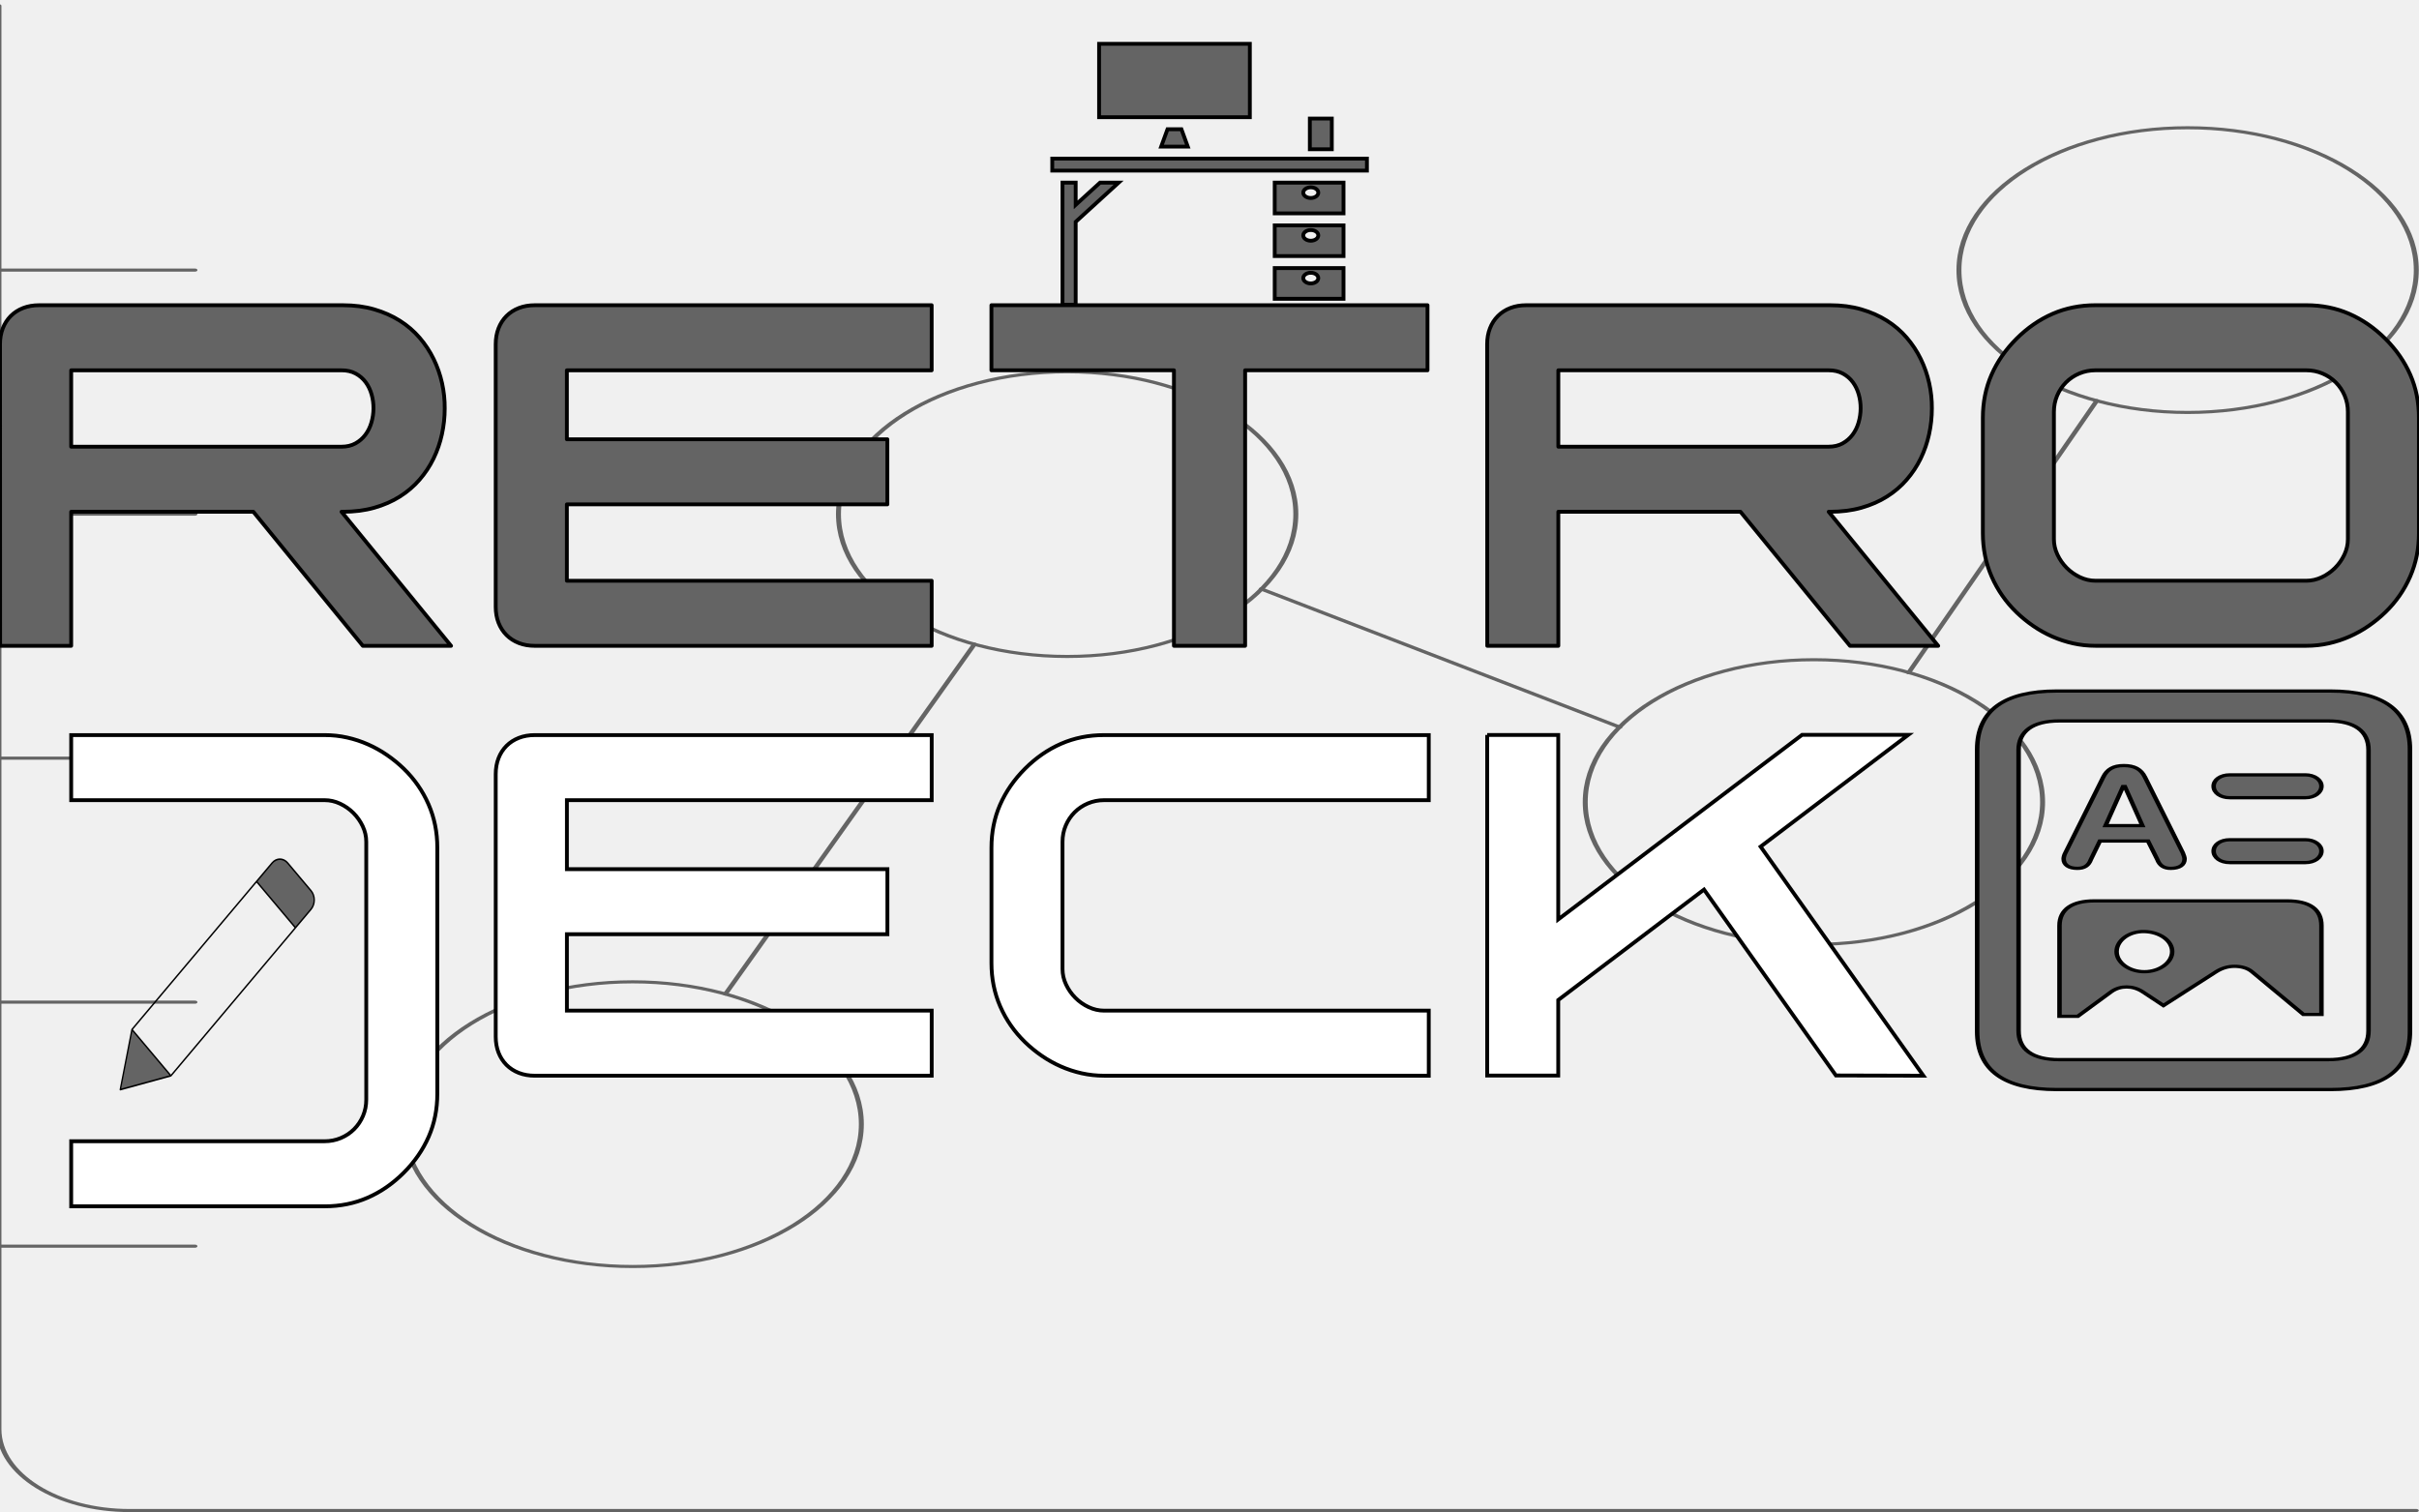
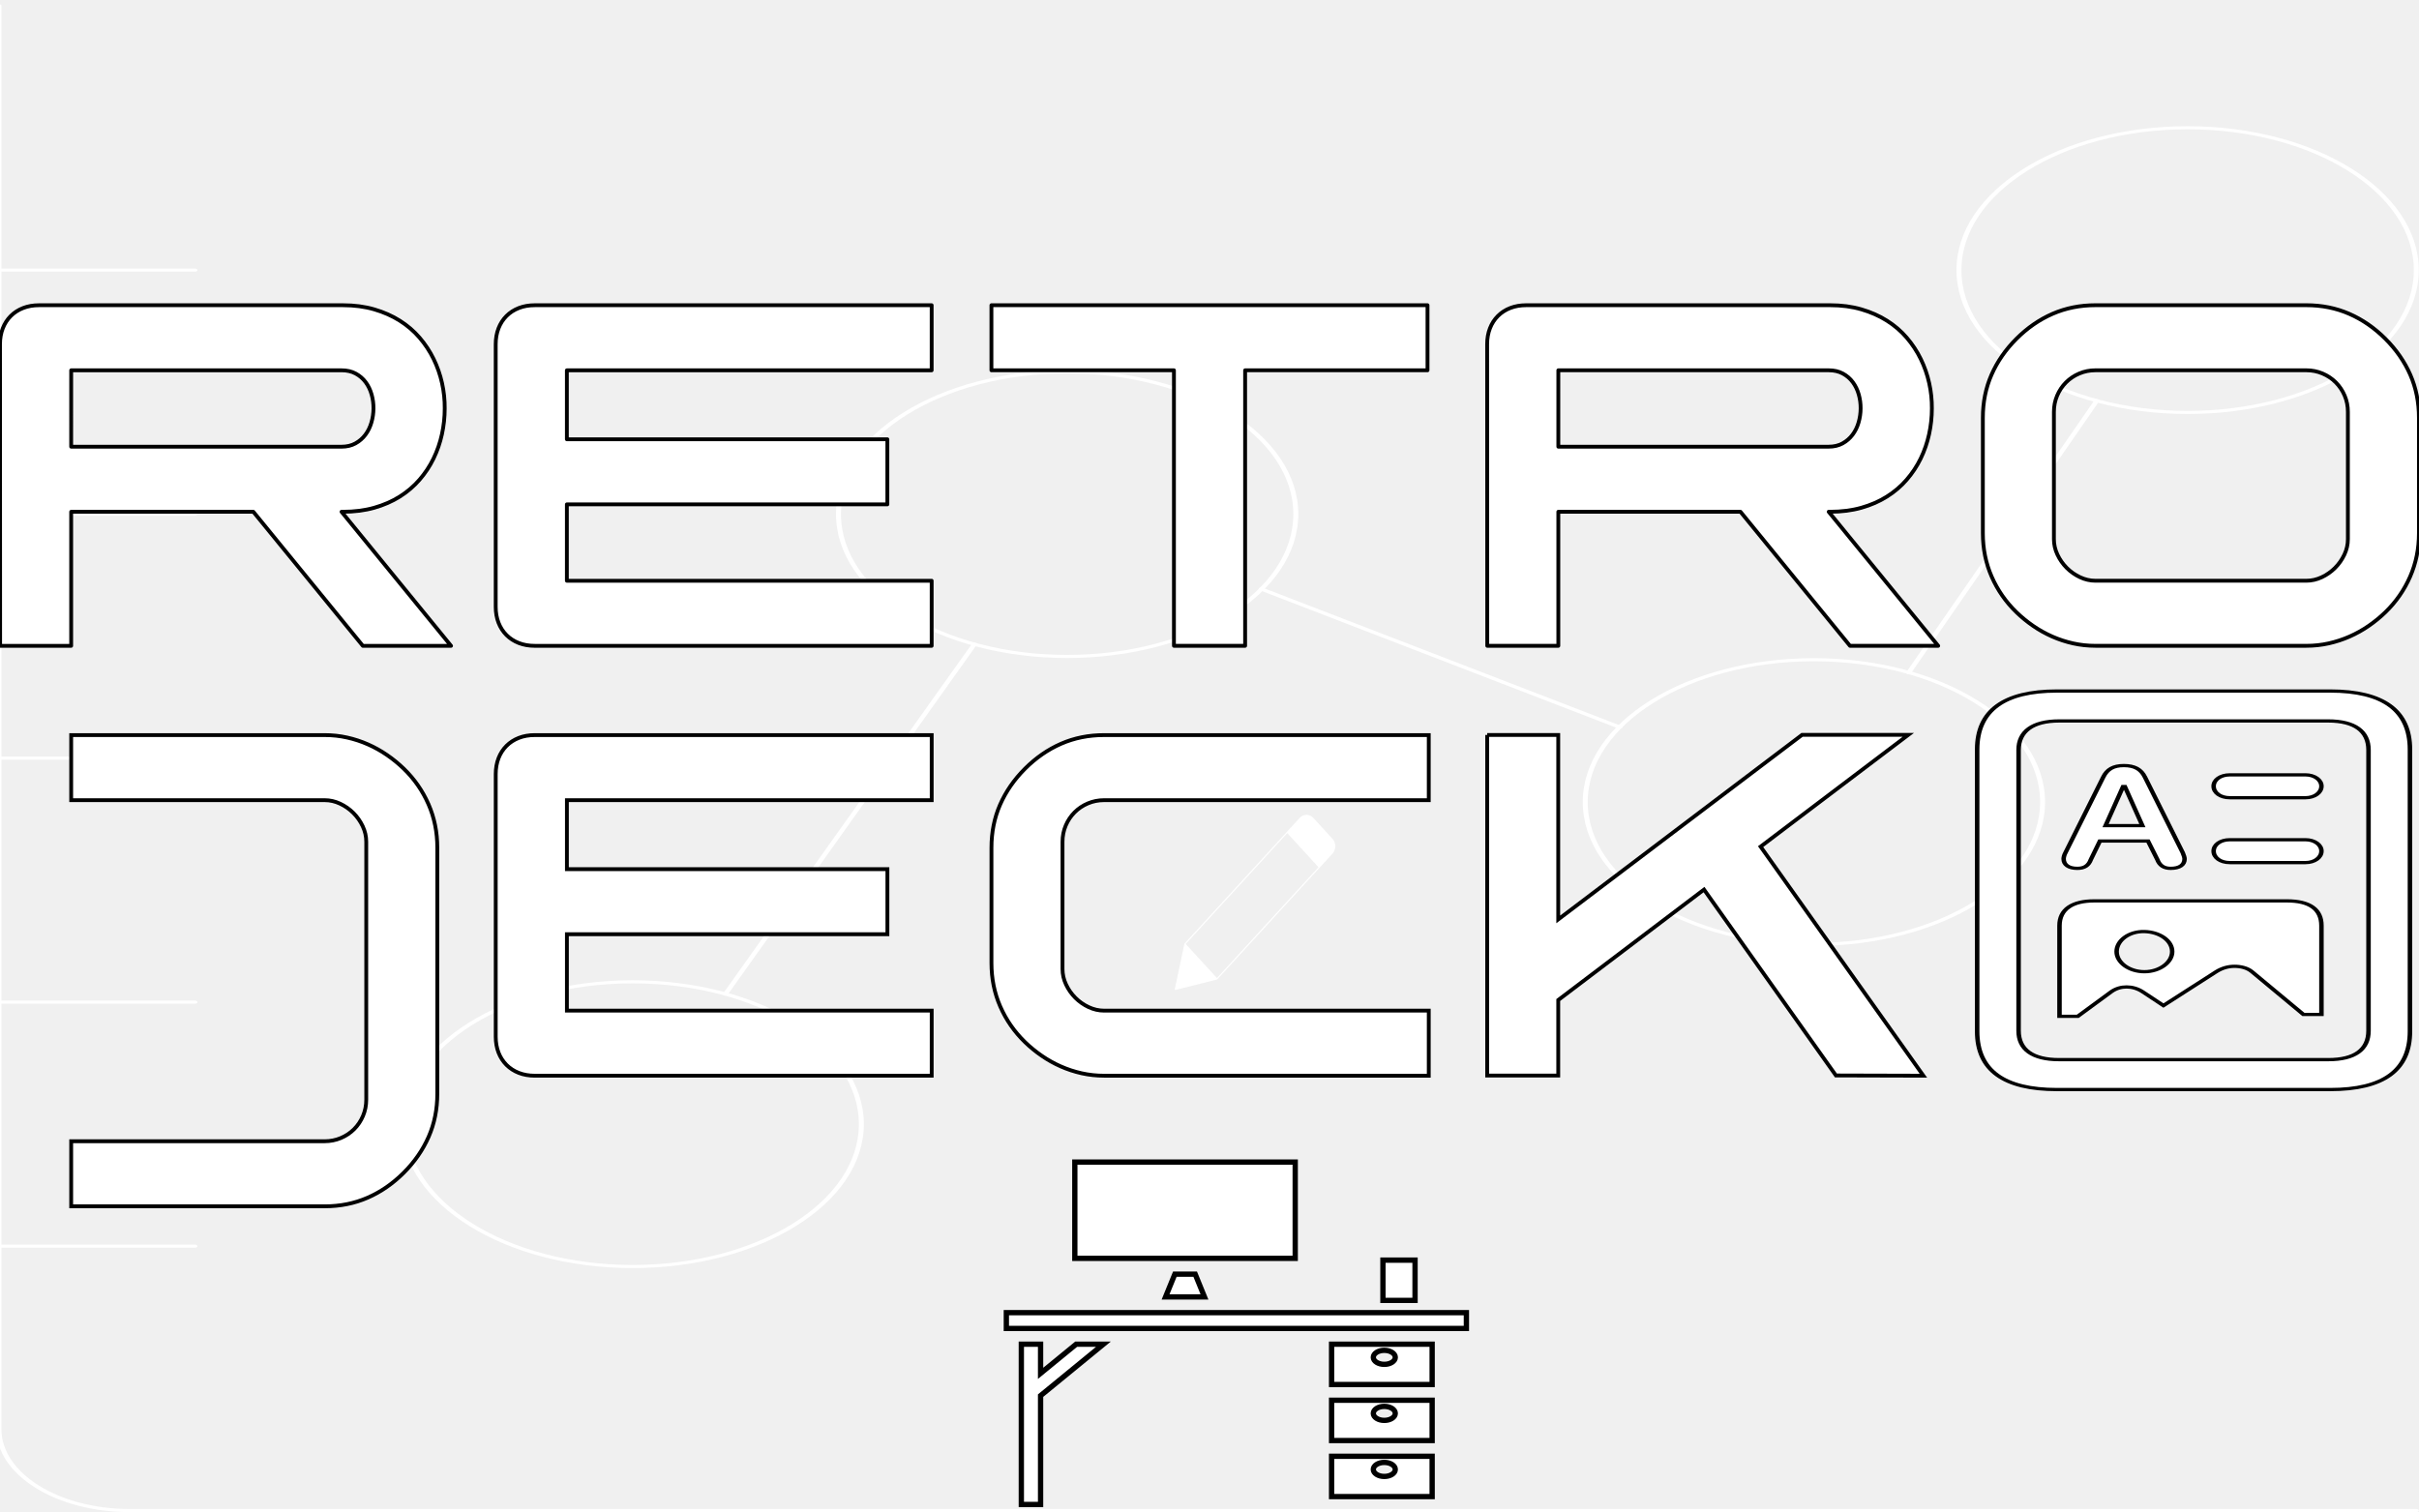
<svg xmlns="http://www.w3.org/2000/svg" id="svg29" version="1.1" viewBox="0 0 1280 800" xml:space="preserve">
  <defs id="defs33">
    <rect x="647.104" y="624.449" width="72.215" height="60.887" id="rect1" />
    <linearGradient id="linearGradient21" x2="1" gradientTransform="matrix(282.08 0 0 150 0 75)" gradientUnits="userSpaceOnUse">
      <stop id="stop18" stop-color="#c957e6" offset="0" />
      <stop id="stop21" stop-color="#1a9fff" offset="0.57" />
    </linearGradient>
    <linearGradient id="linearGradient10">
      <stop style="stop-color:#000000;stop-opacity:1;" offset="0" id="stop10" />
      <stop style="stop-color:#000000;stop-opacity:0;" offset="1" id="stop11" />
    </linearGradient>
    <linearGradient id="linearGradient8947" x1="44.404" x2="1324.4" y1="472.79" y2="472.79" gradientUnits="userSpaceOnUse">
      <stop id="stop8941" stop-color="#c957e6" offset="0" style="stop-color:#cd1e1e;stop-opacity:1;" />
      <stop id="stop8943" stop-color="#1a9fff" offset="1" style="stop-color:#fff01a;stop-opacity:1;" />
    </linearGradient>
    <style id="style1">.a{fill:none;stroke:#000000;stroke-linecap:round;stroke-linejoin:round;}</style>
  </defs>
  <linearGradient id="_Linear1" x2="1" gradientTransform="matrix(282.08 0 0 150 0 75)" gradientUnits="userSpaceOnUse">
    <stop id="stop2" stop-color="#c957e6" offset="0" />
    <stop id="stop4" stop-color="#c957e6" offset=".01" />
    <stop id="stop6" stop-color="#1a9fff" offset="0.9" style="stop-color:#fff01a;stop-opacity:1;" />
    <stop id="stop8" stop-color="#1a9fff" offset="1" style="stop-color:#fff01a;stop-opacity:1;" />
  </linearGradient>
-   <g id="g8" transform="matrix(34.57104,0,0,21.52541,-190.7011,-115.3503)" style="stroke-width:0.076;stroke-dasharray:none;stroke:#646464;stroke-opacity:1">
-     <path class="a" d="m 5.5,5.5 v 35 a 2,2 0 0 0 2,2 h 35" id="path1-2" style="stroke-width:0.076;stroke-dasharray:none;stroke:#646464;stroke-opacity:1" />
-     <line class="a" x1="5.5" y1="36" x2="8.5" y2="36" id="line1" style="stroke-width:0.076;stroke-dasharray:none;stroke:#646464;stroke-opacity:1" />
-     <line class="a" x1="5.5" y1="30" x2="8.5" y2="30" id="line2" style="stroke-width:0.076;stroke-dasharray:none;stroke:#646464;stroke-opacity:1" />
-     <line class="a" x1="5.5" y1="24" x2="8.5" y2="24" id="line3" style="stroke-width:0.076;stroke-dasharray:none;stroke:#646464;stroke-opacity:1" />
-     <line class="a" x1="5.5" y1="18" x2="8.5" y2="18" id="line4" style="stroke-width:0.076;stroke-dasharray:none;stroke:#646464;stroke-opacity:1" />
-     <line class="a" x1="5.5" y1="12" x2="8.5" y2="12" id="line5" style="stroke-width:0.076;stroke-dasharray:none;stroke:#646464;stroke-opacity:1" />
-     <circle class="a" cx="39" cy="12" r="3.5" id="circle5" style="stroke-width:0.076;stroke-dasharray:none;stroke:#646464;stroke-opacity:1" />
-     <circle class="a" cx="33.28" cy="25.08" r="3.5" id="circle6" style="stroke-width:0.076;stroke-dasharray:none;stroke:#646464;stroke-opacity:1" />
-     <circle class="a" cx="21.85" cy="18" r="3.5" id="circle7" style="stroke-width:0.076;stroke-dasharray:none;stroke:#646464;stroke-opacity:1" />
-     <circle class="a" cx="15.2" cy="33" r="3.5" id="circle8" style="stroke-width:0.076;stroke-dasharray:none;stroke:#646464;stroke-opacity:1" />
-     <line class="a" x1="16.62" y1="29.8" x2="20.43" y2="21.2" id="line8" style="stroke-width:0.076;stroke-dasharray:none;stroke:#646464;stroke-opacity:1" />
-     <line class="a" x1="30.31" y1="23.24" x2="24.82" y2="19.84" id="line9" style="stroke-width:0.076;stroke-dasharray:none;stroke:#646464;stroke-opacity:1" />
-     <line class="a" x1="37.61" y1="15.21" x2="34.73" y2="21.9" id="line10" style="stroke-width:0.076;stroke-dasharray:none;stroke:#646464;stroke-opacity:1" />
+   <g id="g8" transform="matrix(34.57104,0,0,21.52541,-190.7011,-115.3503)" style="stroke-width:0.076;stroke-dasharray:none;stroke:#ffffff;stroke-opacity:1;fill:none;fill-opacity:1">
+     <path class="a" d="m 5.5,5.5 v 35 a 2,2 0 0 0 2,2 h 35" id="path1-2" style="stroke-width:0.076;stroke-dasharray:none;stroke:#ffffff;stroke-opacity:1;fill:none;fill-opacity:1" />
+     <line class="a" x1="5.5" y1="36" x2="8.5" y2="36" id="line1" style="stroke-width:0.076;stroke-dasharray:none;stroke:#ffffff;stroke-opacity:1;fill:none;fill-opacity:1" />
+     <line class="a" x1="5.5" y1="30" x2="8.5" y2="30" id="line2" style="stroke-width:0.076;stroke-dasharray:none;stroke:#ffffff;stroke-opacity:1;fill:none;fill-opacity:1" />
+     <line class="a" x1="5.5" y1="24" x2="8.5" y2="24" id="line3" style="stroke-width:0.076;stroke-dasharray:none;stroke:#ffffff;stroke-opacity:1;fill:none;fill-opacity:1" />
+     <line class="a" x1="5.5" y1="18" x2="8.5" y2="18" id="line4" style="stroke-width:0.076;stroke-dasharray:none;stroke:#ffffff;stroke-opacity:1;fill:none;fill-opacity:1" />
+     <line class="a" x1="5.5" y1="12" x2="8.5" y2="12" id="line5" style="stroke-width:0.076;stroke-dasharray:none;stroke:#ffffff;stroke-opacity:1;fill:none;fill-opacity:1" />
+     <circle class="a" cx="39" cy="12" r="3.5" id="circle5" style="stroke-width:0.076;stroke-dasharray:none;stroke:#ffffff;stroke-opacity:1;fill:none;fill-opacity:1" />
+     <circle class="a" cx="33.28" cy="25.08" r="3.5" id="circle6" style="stroke-width:0.076;stroke-dasharray:none;stroke:#ffffff;stroke-opacity:1;fill:none;fill-opacity:1" />
+     <circle class="a" cx="21.85" cy="18" r="3.5" id="circle7" style="stroke-width:0.076;stroke-dasharray:none;stroke:#ffffff;stroke-opacity:1;fill:none;fill-opacity:1" />
+     <circle class="a" cx="15.2" cy="33" r="3.5" id="circle8" style="stroke-width:0.076;stroke-dasharray:none;stroke:#ffffff;stroke-opacity:1;fill:none;fill-opacity:1" />
+     <line class="a" x1="16.62" y1="29.8" x2="20.43" y2="21.2" id="line8" style="stroke-width:0.076;stroke-dasharray:none;stroke:#ffffff;stroke-opacity:1;fill:none;fill-opacity:1" />
+     <line class="a" x1="30.31" y1="23.24" x2="24.82" y2="19.84" id="line9" style="stroke-width:0.076;stroke-dasharray:none;stroke:#ffffff;stroke-opacity:1;fill:none;fill-opacity:1" />
+     <line class="a" x1="37.61" y1="15.21" x2="34.73" y2="21.9" id="line10" style="stroke-width:0.076;stroke-dasharray:none;stroke:#ffffff;stroke-opacity:1;fill:none;fill-opacity:1" />
  </g>
-   <path fill="#000000" d="m 581.579,23.186 v 38.862 h 79.768 V 23.186 Z m 111.518,39.567 v 16.252 h 11.618 V 62.752 Z m -75.318,5.652 -3.356,9.187 h 14.081 l -3.356,-9.187 z m -60.982,15.544 v 6.36 h 166.504 v -6.36 z m 5.423,12.718 v 64.65 h 6.968 v -43.902 l 22.741,-20.748 h -9.856 L 569.188,108.423 V 96.667 Z m 112.291,0 v 16.252 h 36.4 V 96.667 Z m 19.079,2.474 a 3.977,2.826 0 0 1 3.977,2.826 3.977,2.826 0 0 1 -3.977,2.826 3.977,2.826 0 0 1 -3.977,-2.826 3.977,2.826 0 0 1 3.977,-2.826 z m -19.079,20.136 v 16.252 h 36.4 v -16.252 z m 19.079,2.474 a 3.977,2.826 0 0 1 3.977,2.826 3.977,2.826 0 0 1 -3.977,2.826 3.977,2.826 0 0 1 -3.977,-2.826 3.977,2.826 0 0 1 3.977,-2.826 z m -19.079,20.136 v 16.252 h 36.4 v -16.252 z m 19.079,2.474 a 3.977,2.826 0 0 1 3.977,2.826 3.977,2.826 0 0 1 -3.977,2.826 3.977,2.826 0 0 1 -3.977,-2.826 3.977,2.826 0 0 1 3.977,-2.826 z" id="path1-56" style="fill:#646464;fill-opacity:1;stroke:#000000;stroke-width:2.024;stroke-dasharray:none;stroke-opacity:1" />
+   <path fill="#000000" d="m 568.735,615.036 v 50.987 h 116.62 v -50.987 z m 163.039,51.913 v 21.323 h 16.985 v -21.323 z m -110.115,7.416 -4.907,12.053 h 20.586 l -4.907,-12.053 z m -89.155,20.394 v 8.345 h 243.428 v -8.345 z m 7.928,16.686 v 84.822 h 10.188 v -57.6 l 33.247,-27.222 h -14.409 l -18.838,15.424 v -15.424 z m 164.169,0 v 21.323 h 53.216 v -21.323 z m 27.894,3.245 a 5.815,3.708 0 0 1 5.815,3.708 5.815,3.708 0 0 1 -5.815,3.708 5.815,3.708 0 0 1 -5.814,-3.708 5.815,3.708 0 0 1 5.814,-3.708 z m -27.894,26.419 v 21.323 h 53.216 v -21.323 z m 27.894,3.245 a 5.815,3.708 0 0 1 5.815,3.708 5.815,3.708 0 0 1 -5.815,3.708 5.815,3.708 0 0 1 -5.814,-3.708 5.815,3.708 0 0 1 5.814,-3.708 z m -27.894,26.419 v 21.323 h 53.216 v -21.323 z m 27.894,3.245 a 5.815,3.708 0 0 1 5.815,3.708 5.815,3.708 0 0 1 -5.815,3.708 5.815,3.708 0 0 1 -5.814,-3.708 5.815,3.708 0 0 1 5.814,-3.708 z" id="path1-56" style="fill:#ffffff;fill-opacity:1;stroke:#000000;stroke-width:2.803;stroke-dasharray:none;stroke-opacity:1" />
  <g id="layer2">
    <text xml:space="preserve" id="text1" style="font-weight:500;font-family:'TeX Gyre Chorus';-inkscape-font-specification:'TeX Gyre Chorus Medium';writing-mode:lr-tb;direction:ltr;white-space:pre;shape-inside:url(#rect1);display:inline;fill:#c957e6;stroke:#000000;stroke-width:2.024" />
  </g>
  <g id="DECK" transform="matrix(.47693 0 0 .47693 1.1014e-13 161.54)" style="stroke-width:4.244;stroke-dasharray:none">
    <path id="path20" d="m1650 476.92h78.84v204.66l270.54-204.8h117.86l-163.89 124.06 180.62 254.2-97.06-0.27-146.34-206.28-161.73 122.58v83.835h-78.84v-378zm-512.74 37.395c12.06-12.06 25.4-21.285 40.03-27.675 14.62-6.39 30.53-9.585 47.72-9.585h360.18v72.225h-360.18c-6.39 0-12.4 1.192-18.02 3.577-5.63 2.385-10.53 5.67-14.72 9.855-4.18 4.185-7.47 9.09-9.85 14.715-2.39 5.625-3.58 11.633-3.58 18.023v141.21c0 5.94 1.3 11.677 3.92 17.212 2.61 5.535 6.05 10.44 10.32 14.715 4.28 4.275 9.18 7.718 14.72 10.328 5.53 2.61 11.27 3.915 17.21 3.915h360.18v72.225h-360.18c-8.55 0-16.85-0.9-24.91-2.7-8.05-1.8-15.79-4.343-23.22-7.628-7.42-3.285-14.47-7.222-21.12-11.812-6.66-4.59-12.83-9.63-18.5-15.12-11.79-11.43-20.95-24.593-27.47-39.488-6.53-14.895-9.79-30.982-9.79-48.262v-127.98c0-17.28 3.19-33.21 9.59-47.79 6.39-14.58 15.61-27.9 27.67-39.96zm-587.26 297.4v-291.33c0-6.48 1.035-12.375 3.105-17.685s5.018-9.878 8.842-13.703c3.826-3.825 8.393-6.772 13.703-8.842s11.205-3.105 17.685-3.105h440.36v72.225h-404.72v76.545h355.59v72.225h-355.59v84.78h404.72v72.225h-440.36c-6.48 0-12.375-1.035-17.685-3.105s-9.877-5.018-13.703-8.843c-3.824-3.825-6.772-8.392-8.842-13.702s-3.105-11.205-3.105-17.685zm-102.07 151.02c-12.06 12.06-25.403 21.285-40.028 27.675s-30.532 9.585-47.722 9.585h-281.2v-72.225h281.2c6.39 0 12.397-1.192 18.022-3.578 5.625-2.384 10.53-5.67 14.715-9.855s7.47-9.089 9.855-14.715c2.385-5.624 3.578-11.632 3.578-18.022v-286.15c0-5.94-1.305-11.678-3.915-17.213s-6.053-10.44-10.328-14.715-9.18-7.717-14.715-10.327-11.272-3.915-17.212-3.915h-281.2v-72.225h281.2c8.55 0 16.852 0.9 24.907 2.7s15.795 4.342 23.22 7.627 14.468 7.223 21.128 11.813 12.825 9.63 18.495 15.12c11.79 11.43 20.947 24.592 27.472 39.487s9.788 30.983 9.788 48.263v272.92c0 17.28-3.195 33.21-9.585 47.79s-15.615 27.9-27.675 39.96z" fill="#fff" style="stroke:#000000;stroke-opacity:1;stroke-width:4.244;stroke-dasharray:none" />
  </g>
-   <g id="RETRO" transform="matrix(.47693 0 0 .47693 1.1014e-13 161.54)" style="stroke-width:4.244;stroke-dasharray:none;fill:#646464;fill-opacity:1">
-     <g id="text750" transform="matrix(2.0967 0 0 2.0967 -93.103 -496.13)" fill="#008000" stroke-linecap="round" stroke-linejoin="round" stroke-width="2.315" style="paint-order:fill markers stroke;shape-inside:url(#rect752);white-space:pre;stroke-width:2.024;stroke-dasharray:none;fill:#646464;fill-opacity:1" aria-label="Powered by ES-DE Frontend">
-       <path id="path8936" style="stroke:#000000;stroke-opacity:1;stroke-width:2.024;stroke-dasharray:none;fill:#646464;fill-opacity:1" d="m 1153.262,236.621 c -8.198,0 -15.786,1.523 -22.758,4.57 -6.978,3.048 -13.34,7.448 -19.092,13.199 -5.752,5.752 -10.155,12.103 -13.198,19.057 -3.048,6.953 -4.572,14.552 -4.572,22.793 v 61.036 c 0,8.242 1.554,15.914 4.668,23.018 3.109,7.104 7.479,13.381 13.102,18.832 h 0 c 2.704,2.618 5.646,5.022 8.822,7.211 3.172,2.189 6.534,4.066 10.072,5.633 3.543,1.567 7.235,2.78 11.074,3.639 3.844,0.858 7.803,1.287 11.881,1.287 h 111.52 c 4.077,0 8.035,-0.429 11.879,-1.287 3.839,-0.858 7.531,-2.072 11.074,-3.639 3.539,-1.567 6.902,-3.444 10.078,-5.633 3.172,-2.189 6.114,-4.593 8.819,-7.211 5.623,-5.451 9.99,-11.729 13.1,-18.832 3.114,-7.104 4.67,-14.777 4.67,-23.018 v -61.036 c 0,-8.241 -1.528,-15.84 -4.57,-22.793 -3.047,-6.954 -7.448,-13.305 -13.2,-19.057 -5.752,-5.752 -12.115,-10.152 -19.092,-13.199 -6.973,-3.048 -14.562,-4.57 -22.76,-4.57 z m -584.241,0.002 v 34.446 h 96.582 v 145.829 h 37.667 V 271.069 h 96.512 v -34.446 z m 282.981,0 v 0.002 c -3.091,0 -5.903,0.495 -8.436,1.482 -2.533,0.987 -4.713,2.392 -6.535,4.217 -1.827,1.824 -3.232,4.003 -4.215,6.535 -0.987,2.533 -1.482,5.343 -1.482,8.434 l 0.061,159.611 h 37.606 v -70.953 h 96.383 l 57.947,70.953 h 46.683 l -57.952,-70.953 h 0.711 c 6.052,0 11.58,-0.709 16.578,-2.125 5.003,-1.417 9.502,-3.382 13.489,-5.893 3.997,-2.511 7.482,-5.482 10.463,-8.916 2.986,-3.434 5.465,-7.18 7.44,-11.237 1.97,-4.057 3.454,-8.337 4.441,-12.844 0.987,-4.507 1.482,-9.058 1.482,-13.651 0.038,-4.507 -0.43,-8.981 -1.422,-13.424 -0.983,-4.443 -2.465,-8.693 -4.44,-12.748 -1.974,-4.057 -4.455,-7.824 -7.436,-11.301 -2.985,-3.477 -6.481,-6.481 -10.496,-9.014 -4.011,-2.532 -8.519,-4.527 -13.522,-5.986 -4.998,-1.459 -10.524,-2.189 -16.576,-2.189 z m -786.93,0.006 0.002,0.002 c -3.091,0 -5.903,0.493 -8.436,1.48 -2.533,0.987 -4.711,2.393 -6.535,4.217 -1.824,1.824 -3.23,4.003 -4.217,6.535 -0.987,2.533 -1.48,5.345 -1.48,8.436 l 0.064,159.609 h 37.6 v -70.953 h 96.385 l 57.948,70.953 h 46.679 l -57.947,-70.953 h 0.707 c 6.052,0 11.578,-0.709 16.578,-2.125 5.001,-1.417 9.499,-3.38 13.491,-5.891 3.991,-2.511 7.478,-5.484 10.461,-8.918 2.984,-3.434 5.463,-7.178 7.438,-11.235 1.974,-4.057 3.454,-8.339 4.441,-12.846 0.987,-4.507 1.48,-9.056 1.48,-13.649 0.043,-4.507 -0.429,-8.983 -1.416,-13.426 -0.987,-4.442 -2.467,-8.692 -4.441,-12.748 -1.974,-4.056 -4.454,-7.822 -7.438,-11.299 -2.983,-3.477 -6.481,-6.481 -10.494,-9.014 -4.013,-2.532 -8.521,-4.527 -13.522,-5.986 -5,-1.459 -10.526,-2.189 -16.578,-2.189 z m 262.308,0.002 c -3.091,0 -5.901,0.493 -8.434,1.48 -2.533,0.987 -4.711,2.393 -6.535,4.217 -1.824,1.824 -3.23,4.003 -4.217,6.535 -0.987,2.533 -1.482,5.345 -1.482,8.436 v 138.938 0.004 c 0,3.091 0.495,5.903 1.482,8.436 0.987,2.533 2.393,4.709 4.217,6.533 1.825,1.824 4.003,3.232 6.535,4.219 2.533,0.987 5.343,1.48 8.434,1.48 h 210.02 V 382.464 H 344.37 V 342.03 H 513.959 V 307.584 H 344.37 V 271.077 H 537.399 v -34.446 z m 825.883,34.434 h 111.52 c 3.048,0 5.914,0.569 8.594,1.707 2.685,1.137 5.021,2.703 7.02,4.699 1.994,1.996 3.564,4.336 4.699,7.02 1.14,2.682 1.707,5.546 1.707,8.594 v 67.347 c 0,2.833 -0.621,5.569 -1.865,8.209 -1.25,2.64 -2.889,4.979 -4.926,7.018 -2.041,2.039 -4.379,3.681 -7.022,4.926 -2.637,1.245 -5.374,1.867 -8.207,1.867 h -111.52 c -2.833,0 -5.572,-0.622 -8.209,-1.867 -2.642,-1.245 -4.978,-2.887 -7.02,-4.926 -2.037,-2.039 -3.677,-4.378 -4.922,-7.018 -1.25,-2.64 -1.869,-5.376 -1.869,-8.209 V 293.085 c 0,-3.048 0.567,-5.912 1.707,-8.594 1.135,-2.683 2.704,-5.024 4.697,-7.02 1.998,-1.996 4.337,-3.562 7.022,-4.699 2.68,-1.138 5.546,-1.707 8.594,-1.707 z m -284.26,0.004 h 143.06 c 2.881,0 5.38,0.579 7.502,1.738 2.127,1.159 3.887,2.682 5.279,4.57 1.397,1.889 2.438,4.046 3.125,6.471 0.687,2.425 1.02,4.905 0.996,7.438 -0.019,2.533 -0.386,5.011 -1.092,7.436 -0.711,2.425 -1.769,4.582 -3.186,6.471 -1.421,1.889 -3.183,3.412 -5.281,4.57 -2.108,1.159 -4.549,1.738 -7.344,1.738 H 869.002 Z m -786.93,0.006 H 225.131 c 2.876,0 5.377,0.579 7.502,1.738 2.125,1.159 3.885,2.682 5.279,4.57 1.395,1.889 2.436,4.046 3.123,6.471 0.687,2.425 1.018,4.905 0.996,7.438 -0.021,2.533 -0.386,5.011 -1.094,7.436 -0.708,2.425 -1.771,4.582 -3.188,6.471 -1.417,1.889 -3.176,3.413 -5.279,4.572 -2.103,1.159 -4.55,1.738 -7.34,1.738 l -143.06,-0.002 z" />
+   <g id="RETRO" transform="matrix(.47693 0 0 .47693 1.1014e-13 161.54)" style="stroke-width:4.244;stroke-dasharray:none;fill:#ffffff;fill-opacity:1">
+     <g id="text750" transform="matrix(2.0967 0 0 2.0967 -93.103 -496.13)" fill="#008000" stroke-linecap="round" stroke-linejoin="round" stroke-width="2.315" style="paint-order:fill markers stroke;shape-inside:url(#rect752);white-space:pre;stroke-width:2.024;stroke-dasharray:none;fill:#ffffff;fill-opacity:1" aria-label="Powered by ES-DE Frontend">
+       <path id="path8936" style="stroke:#000000;stroke-opacity:1;stroke-width:2.024;stroke-dasharray:none;fill:#ffffff;fill-opacity:1" d="m 1153.262,236.621 c -8.198,0 -15.786,1.523 -22.758,4.57 -6.978,3.048 -13.34,7.448 -19.092,13.199 -5.752,5.752 -10.155,12.103 -13.198,19.057 -3.048,6.953 -4.572,14.552 -4.572,22.793 v 61.036 c 0,8.242 1.554,15.914 4.668,23.018 3.109,7.104 7.479,13.381 13.102,18.832 h 0 c 2.704,2.618 5.646,5.022 8.822,7.211 3.172,2.189 6.534,4.066 10.072,5.633 3.543,1.567 7.235,2.78 11.074,3.639 3.844,0.858 7.803,1.287 11.881,1.287 h 111.52 c 4.077,0 8.035,-0.429 11.879,-1.287 3.839,-0.858 7.531,-2.072 11.074,-3.639 3.539,-1.567 6.902,-3.444 10.078,-5.633 3.172,-2.189 6.114,-4.593 8.819,-7.211 5.623,-5.451 9.99,-11.729 13.1,-18.832 3.114,-7.104 4.67,-14.777 4.67,-23.018 v -61.036 c 0,-8.241 -1.528,-15.84 -4.57,-22.793 -3.047,-6.954 -7.448,-13.305 -13.2,-19.057 -5.752,-5.752 -12.115,-10.152 -19.092,-13.199 -6.973,-3.048 -14.562,-4.57 -22.76,-4.57 z m -584.241,0.002 v 34.446 h 96.582 v 145.829 h 37.667 V 271.069 h 96.512 v -34.446 z m 282.981,0 v 0.002 c -3.091,0 -5.903,0.495 -8.436,1.482 -2.533,0.987 -4.713,2.392 -6.535,4.217 -1.827,1.824 -3.232,4.003 -4.215,6.535 -0.987,2.533 -1.482,5.343 -1.482,8.434 l 0.061,159.611 h 37.606 v -70.953 h 96.383 l 57.947,70.953 h 46.683 l -57.952,-70.953 h 0.711 c 6.052,0 11.58,-0.709 16.578,-2.125 5.003,-1.417 9.502,-3.382 13.489,-5.893 3.997,-2.511 7.482,-5.482 10.463,-8.916 2.986,-3.434 5.465,-7.18 7.44,-11.237 1.97,-4.057 3.454,-8.337 4.441,-12.844 0.987,-4.507 1.482,-9.058 1.482,-13.651 0.038,-4.507 -0.43,-8.981 -1.422,-13.424 -0.983,-4.443 -2.465,-8.693 -4.44,-12.748 -1.974,-4.057 -4.455,-7.824 -7.436,-11.301 -2.985,-3.477 -6.481,-6.481 -10.496,-9.014 -4.011,-2.532 -8.519,-4.527 -13.522,-5.986 -4.998,-1.459 -10.524,-2.189 -16.576,-2.189 z m -786.93,0.006 0.002,0.002 c -3.091,0 -5.903,0.493 -8.436,1.48 -2.533,0.987 -4.711,2.393 -6.535,4.217 -1.824,1.824 -3.23,4.003 -4.217,6.535 -0.987,2.533 -1.48,5.345 -1.48,8.436 l 0.064,159.609 h 37.6 v -70.953 h 96.385 l 57.948,70.953 h 46.679 l -57.947,-70.953 h 0.707 c 6.052,0 11.578,-0.709 16.578,-2.125 5.001,-1.417 9.499,-3.38 13.491,-5.891 3.991,-2.511 7.478,-5.484 10.461,-8.918 2.984,-3.434 5.463,-7.178 7.438,-11.235 1.974,-4.057 3.454,-8.339 4.441,-12.846 0.987,-4.507 1.48,-9.056 1.48,-13.649 0.043,-4.507 -0.429,-8.983 -1.416,-13.426 -0.987,-4.442 -2.467,-8.692 -4.441,-12.748 -1.974,-4.056 -4.454,-7.822 -7.438,-11.299 -2.983,-3.477 -6.481,-6.481 -10.494,-9.014 -4.013,-2.532 -8.521,-4.527 -13.522,-5.986 -5,-1.459 -10.526,-2.189 -16.578,-2.189 z m 262.308,0.002 c -3.091,0 -5.901,0.493 -8.434,1.48 -2.533,0.987 -4.711,2.393 -6.535,4.217 -1.824,1.824 -3.23,4.003 -4.217,6.535 -0.987,2.533 -1.482,5.345 -1.482,8.436 v 138.938 0.004 c 0,3.091 0.495,5.903 1.482,8.436 0.987,2.533 2.393,4.709 4.217,6.533 1.825,1.824 4.003,3.232 6.535,4.219 2.533,0.987 5.343,1.48 8.434,1.48 h 210.02 V 382.464 H 344.37 V 342.03 H 513.959 V 307.584 H 344.37 V 271.077 H 537.399 v -34.446 z m 825.883,34.434 h 111.52 c 3.048,0 5.914,0.569 8.594,1.707 2.685,1.137 5.021,2.703 7.02,4.699 1.994,1.996 3.564,4.336 4.699,7.02 1.14,2.682 1.707,5.546 1.707,8.594 v 67.347 c 0,2.833 -0.621,5.569 -1.865,8.209 -1.25,2.64 -2.889,4.979 -4.926,7.018 -2.041,2.039 -4.379,3.681 -7.022,4.926 -2.637,1.245 -5.374,1.867 -8.207,1.867 h -111.52 c -2.833,0 -5.572,-0.622 -8.209,-1.867 -2.642,-1.245 -4.978,-2.887 -7.02,-4.926 -2.037,-2.039 -3.677,-4.378 -4.922,-7.018 -1.25,-2.64 -1.869,-5.376 -1.869,-8.209 V 293.085 c 0,-3.048 0.567,-5.912 1.707,-8.594 1.135,-2.683 2.704,-5.024 4.697,-7.02 1.998,-1.996 4.337,-3.562 7.022,-4.699 2.68,-1.138 5.546,-1.707 8.594,-1.707 z m -284.26,0.004 h 143.06 c 2.881,0 5.38,0.579 7.502,1.738 2.127,1.159 3.887,2.682 5.279,4.57 1.397,1.889 2.438,4.046 3.125,6.471 0.687,2.425 1.02,4.905 0.996,7.438 -0.019,2.533 -0.386,5.011 -1.092,7.436 -0.711,2.425 -1.769,4.582 -3.186,6.471 -1.421,1.889 -3.183,3.412 -5.281,4.57 -2.108,1.159 -4.549,1.738 -7.344,1.738 H 869.002 Z m -786.93,0.006 H 225.131 c 2.876,0 5.377,0.579 7.502,1.738 2.125,1.159 3.885,2.682 5.279,4.57 1.395,1.889 2.436,4.046 3.123,6.471 0.687,2.425 1.018,4.905 0.996,7.438 -0.021,2.533 -0.386,5.011 -1.094,7.436 -0.708,2.425 -1.771,4.582 -3.188,6.471 -1.417,1.889 -3.176,3.413 -5.279,4.572 -2.103,1.159 -4.55,1.738 -7.34,1.738 l -143.06,-0.002 z" />
    </g>
  </g>
-   <g style="fill:#646464;fill-opacity:1;stroke:#000000;stroke-opacity:1;stroke-width:0.41;stroke-dasharray:none" id="g1" transform="matrix(5.808878,0,0,4.197712,998.0563,353.6649)">
-     <path d="m 15.555,53.125 h 24.891 c 4.852,0 7.266,-2.438 7.266,-7.336 V 10.234 c 0,-4.875 -2.414,-7.359 -7.266,-7.359 H 15.555 c -4.828,0 -7.266,2.484 -7.266,7.359 V 45.789 c 0,4.899 2.438,7.336 7.266,7.336 z m 0.188,-3.773 c -2.414,0 -3.68,-1.289 -3.68,-3.633 v -35.414 c 0,-2.32 1.266,-3.656 3.703,-3.656 h 24.492 c 2.438,0 3.68,1.312 3.68,3.656 v 35.414 c 0,2.344 -1.242,3.633 -3.656,3.633 z m 1.664,-24.117 c 0.633,0 1.031,-0.328 1.242,-1.125 l 0.82,-2.32 h 4.383 l 0.844,2.32 c 0.211,0.773 0.609,1.125 1.219,1.125 0.82,0 1.266,-0.445 1.266,-1.195 0,-0.164 -0.07,-0.469 -0.164,-0.773 l -3.445,-9.539 c -0.352,-0.984 -0.938,-1.453 -1.922,-1.453 -0.961,0 -1.523,0.469 -1.875,1.453 l -3.445,9.539 c -0.117,0.281 -0.164,0.609 -0.164,0.773 0,0.75 0.469,1.195 1.242,1.195 z m 13.899,-8.906 h 6.891 c 0.82,0 1.453,-0.633 1.453,-1.453 0,-0.797 -0.633,-1.43 -1.453,-1.43 h -6.891 c -0.867,0 -1.477,0.633 -1.477,1.43 0,0.82 0.609,1.453 1.477,1.453 z m -11.32,3.516 1.594,-4.922 h 0.164 l 1.594,4.922 z m 11.32,4.664 h 6.891 c 0.82,0 1.453,-0.633 1.453,-1.453 0,-0.797 -0.633,-1.43 -1.453,-1.43 h -6.891 c -0.867,0 -1.477,0.633 -1.477,1.43 0,0.82 0.609,1.453 1.477,1.453 z M 15.789,43.891 h 1.664 l 3.07,-3.117 c 0.445,-0.422 0.914,-0.586 1.383,-0.586 0.469,0 0.984,0.188 1.43,0.586 l 1.922,1.758 4.805,-4.266 c 0.539,-0.469 1.101,-0.68 1.664,-0.68 0.562,0 1.172,0.188 1.594,0.68 l 4.688,5.391 h 1.641 V 32.453 c 0,-2.062 -1.078,-3.117 -3.141,-3.117 H 18.953 c -1.992,0 -3.164,1.055 -3.164,3.117 z m 7.734,-5.625 c -1.406,0 -2.531,-1.172 -2.531,-2.531 0,-1.406 1.125,-2.578 2.531,-2.531 1.383,0.047 2.531,1.125 2.531,2.531 0,1.359 -1.149,2.531 -2.531,2.531 z" id="path1" style="fill:#646464;fill-opacity:1;stroke:#000000;stroke-opacity:1;stroke-width:0.41;stroke-dasharray:none" />
+   <g style="fill:#ffffff;fill-opacity:1;stroke:#000000;stroke-opacity:1;stroke-width:0.41;stroke-dasharray:none" id="g1" transform="matrix(5.808878,0,0,4.197712,998.0563,353.6649)">
+     <path d="m 15.555,53.125 h 24.891 c 4.852,0 7.266,-2.438 7.266,-7.336 V 10.234 c 0,-4.875 -2.414,-7.359 -7.266,-7.359 H 15.555 c -4.828,0 -7.266,2.484 -7.266,7.359 V 45.789 c 0,4.899 2.438,7.336 7.266,7.336 z m 0.188,-3.773 c -2.414,0 -3.68,-1.289 -3.68,-3.633 v -35.414 c 0,-2.32 1.266,-3.656 3.703,-3.656 h 24.492 c 2.438,0 3.68,1.312 3.68,3.656 v 35.414 c 0,2.344 -1.242,3.633 -3.656,3.633 z m 1.664,-24.117 c 0.633,0 1.031,-0.328 1.242,-1.125 l 0.82,-2.32 h 4.383 l 0.844,2.32 c 0.211,0.773 0.609,1.125 1.219,1.125 0.82,0 1.266,-0.445 1.266,-1.195 0,-0.164 -0.07,-0.469 -0.164,-0.773 l -3.445,-9.539 c -0.352,-0.984 -0.938,-1.453 -1.922,-1.453 -0.961,0 -1.523,0.469 -1.875,1.453 l -3.445,9.539 c -0.117,0.281 -0.164,0.609 -0.164,0.773 0,0.75 0.469,1.195 1.242,1.195 z m 13.899,-8.906 h 6.891 c 0.82,0 1.453,-0.633 1.453,-1.453 0,-0.797 -0.633,-1.43 -1.453,-1.43 h -6.891 c -0.867,0 -1.477,0.633 -1.477,1.43 0,0.82 0.609,1.453 1.477,1.453 z m -11.32,3.516 1.594,-4.922 h 0.164 l 1.594,4.922 z m 11.32,4.664 h 6.891 c 0.82,0 1.453,-0.633 1.453,-1.453 0,-0.797 -0.633,-1.43 -1.453,-1.43 h -6.891 c -0.867,0 -1.477,0.633 -1.477,1.43 0,0.82 0.609,1.453 1.477,1.453 z M 15.789,43.891 h 1.664 l 3.07,-3.117 c 0.445,-0.422 0.914,-0.586 1.383,-0.586 0.469,0 0.984,0.188 1.43,0.586 l 1.922,1.758 4.805,-4.266 c 0.539,-0.469 1.101,-0.68 1.664,-0.68 0.562,0 1.172,0.188 1.594,0.68 l 4.688,5.391 h 1.641 V 32.453 c 0,-2.062 -1.078,-3.117 -3.141,-3.117 H 18.953 c -1.992,0 -3.164,1.055 -3.164,3.117 z m 7.734,-5.625 c -1.406,0 -2.531,-1.172 -2.531,-2.531 0,-1.406 1.125,-2.578 2.531,-2.531 1.383,0.047 2.531,1.125 2.531,2.531 0,1.359 -1.149,2.531 -2.531,2.531 z" id="path1" style="fill:#ffffff;fill-opacity:1;stroke:#000000;stroke-opacity:1;stroke-width:0.41;stroke-dasharray:none" />
  </g>
-   <g style="fill:#646464;fill-opacity:1;stroke-width:0.123;stroke-dasharray:none" id="g7" transform="matrix(5.826057,0,0,6.924427,44.69037,431.0851)">
-     <path d="M 15.629,5.121 4.315,16.435 M 15.629,5.121 19.164,8.657 M 15.629,5.121 17.043,3.707 c 0.391,-0.391 1.024,-0.391 1.414,0 l 2.121,2.121 c 0.391,0.391 0.391,1.024 0,1.414 L 19.164,8.657 M 7.851,19.971 4.315,16.435 M 7.851,19.971 19.164,8.657 M 7.851,19.971 3.254,21.031 4.315,16.435" stroke="#000000" stroke-linecap="round" stroke-linejoin="round" id="path1-5" style="fill:#646464;fill-opacity:1;stroke-width:0.123;stroke-dasharray:none" />
+   <g style="fill:#ffffff;fill-opacity:1;stroke:#ffffff;stroke-width:0.123;stroke-dasharray:none;stroke-opacity:1" id="g7" transform="matrix(4.787514,0,0,5.226074,606.3415,413.7305)">
+     <path d="M 15.629,5.121 4.315,16.435 M 15.629,5.121 19.164,8.657 M 15.629,5.121 17.043,3.707 c 0.391,-0.391 1.024,-0.391 1.414,0 l 2.121,2.121 c 0.391,0.391 0.391,1.024 0,1.414 L 19.164,8.657 M 7.851,19.971 4.315,16.435 M 7.851,19.971 19.164,8.657 M 7.851,19.971 3.254,21.031 4.315,16.435" stroke="#000000" stroke-linecap="round" stroke-linejoin="round" id="path1-5" style="fill:#ffffff;fill-opacity:1;stroke:#ffffff;stroke-width:0.123;stroke-dasharray:none;stroke-opacity:1" />
  </g>
</svg>
